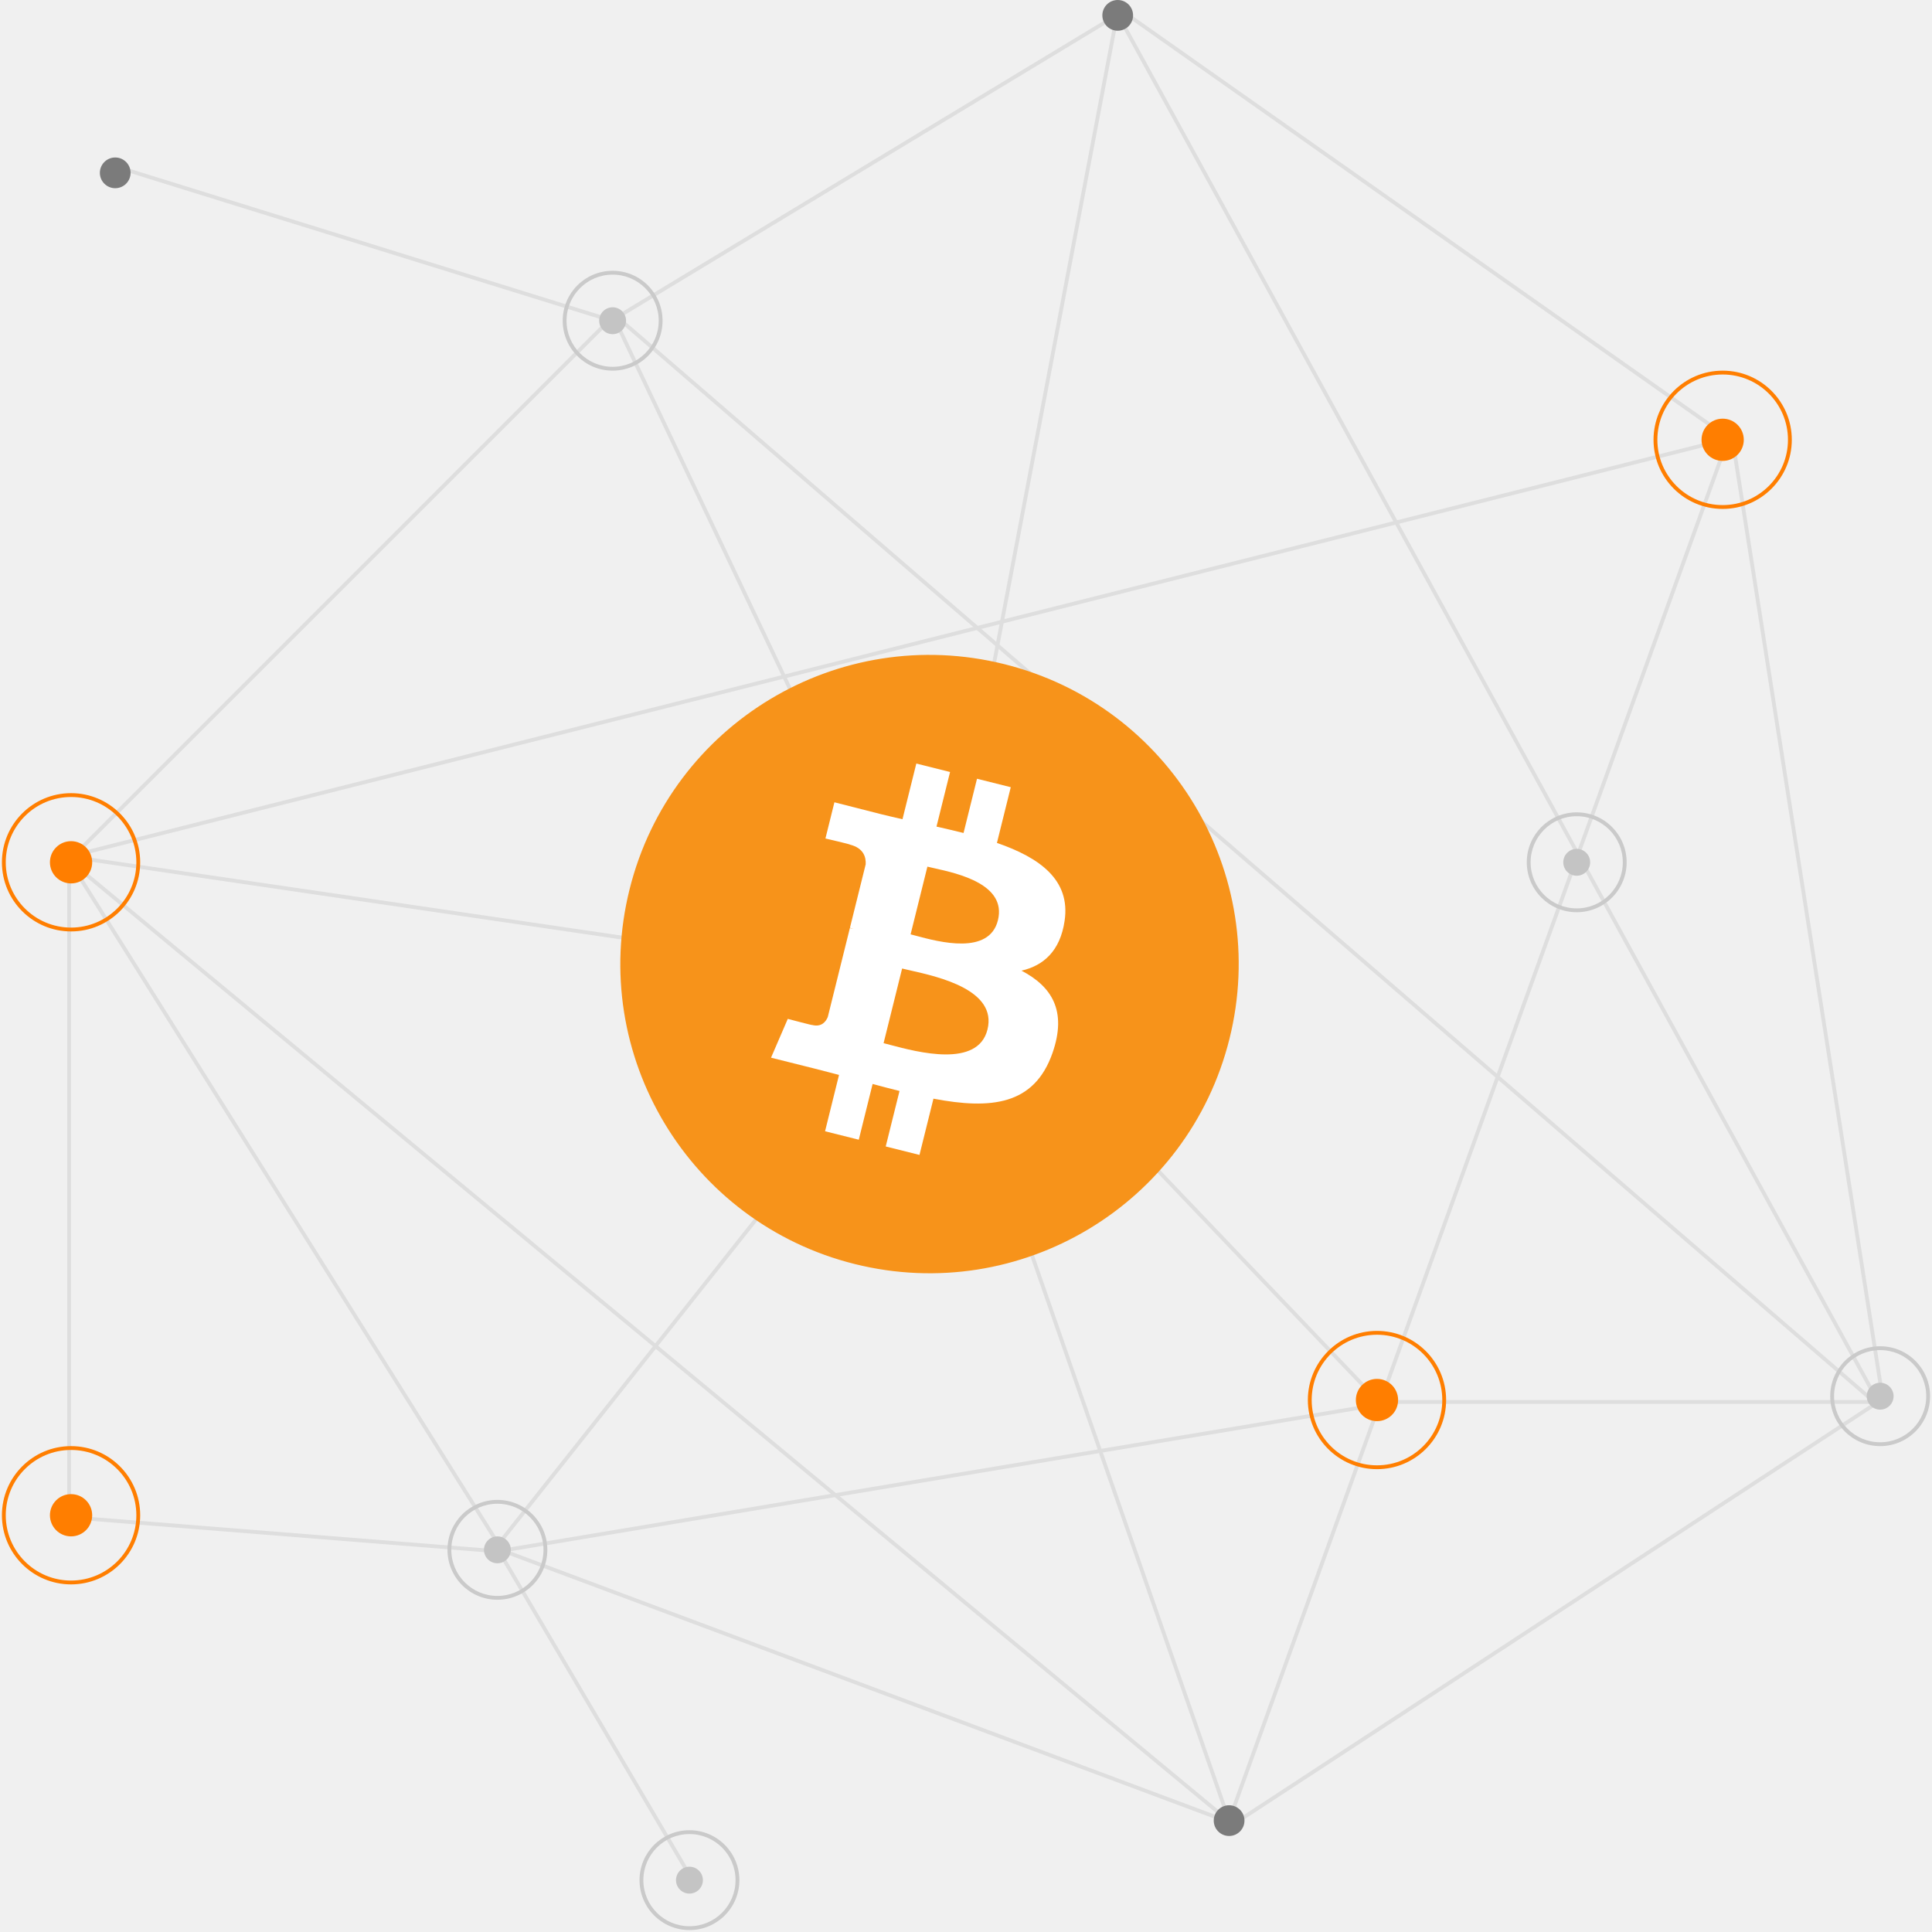
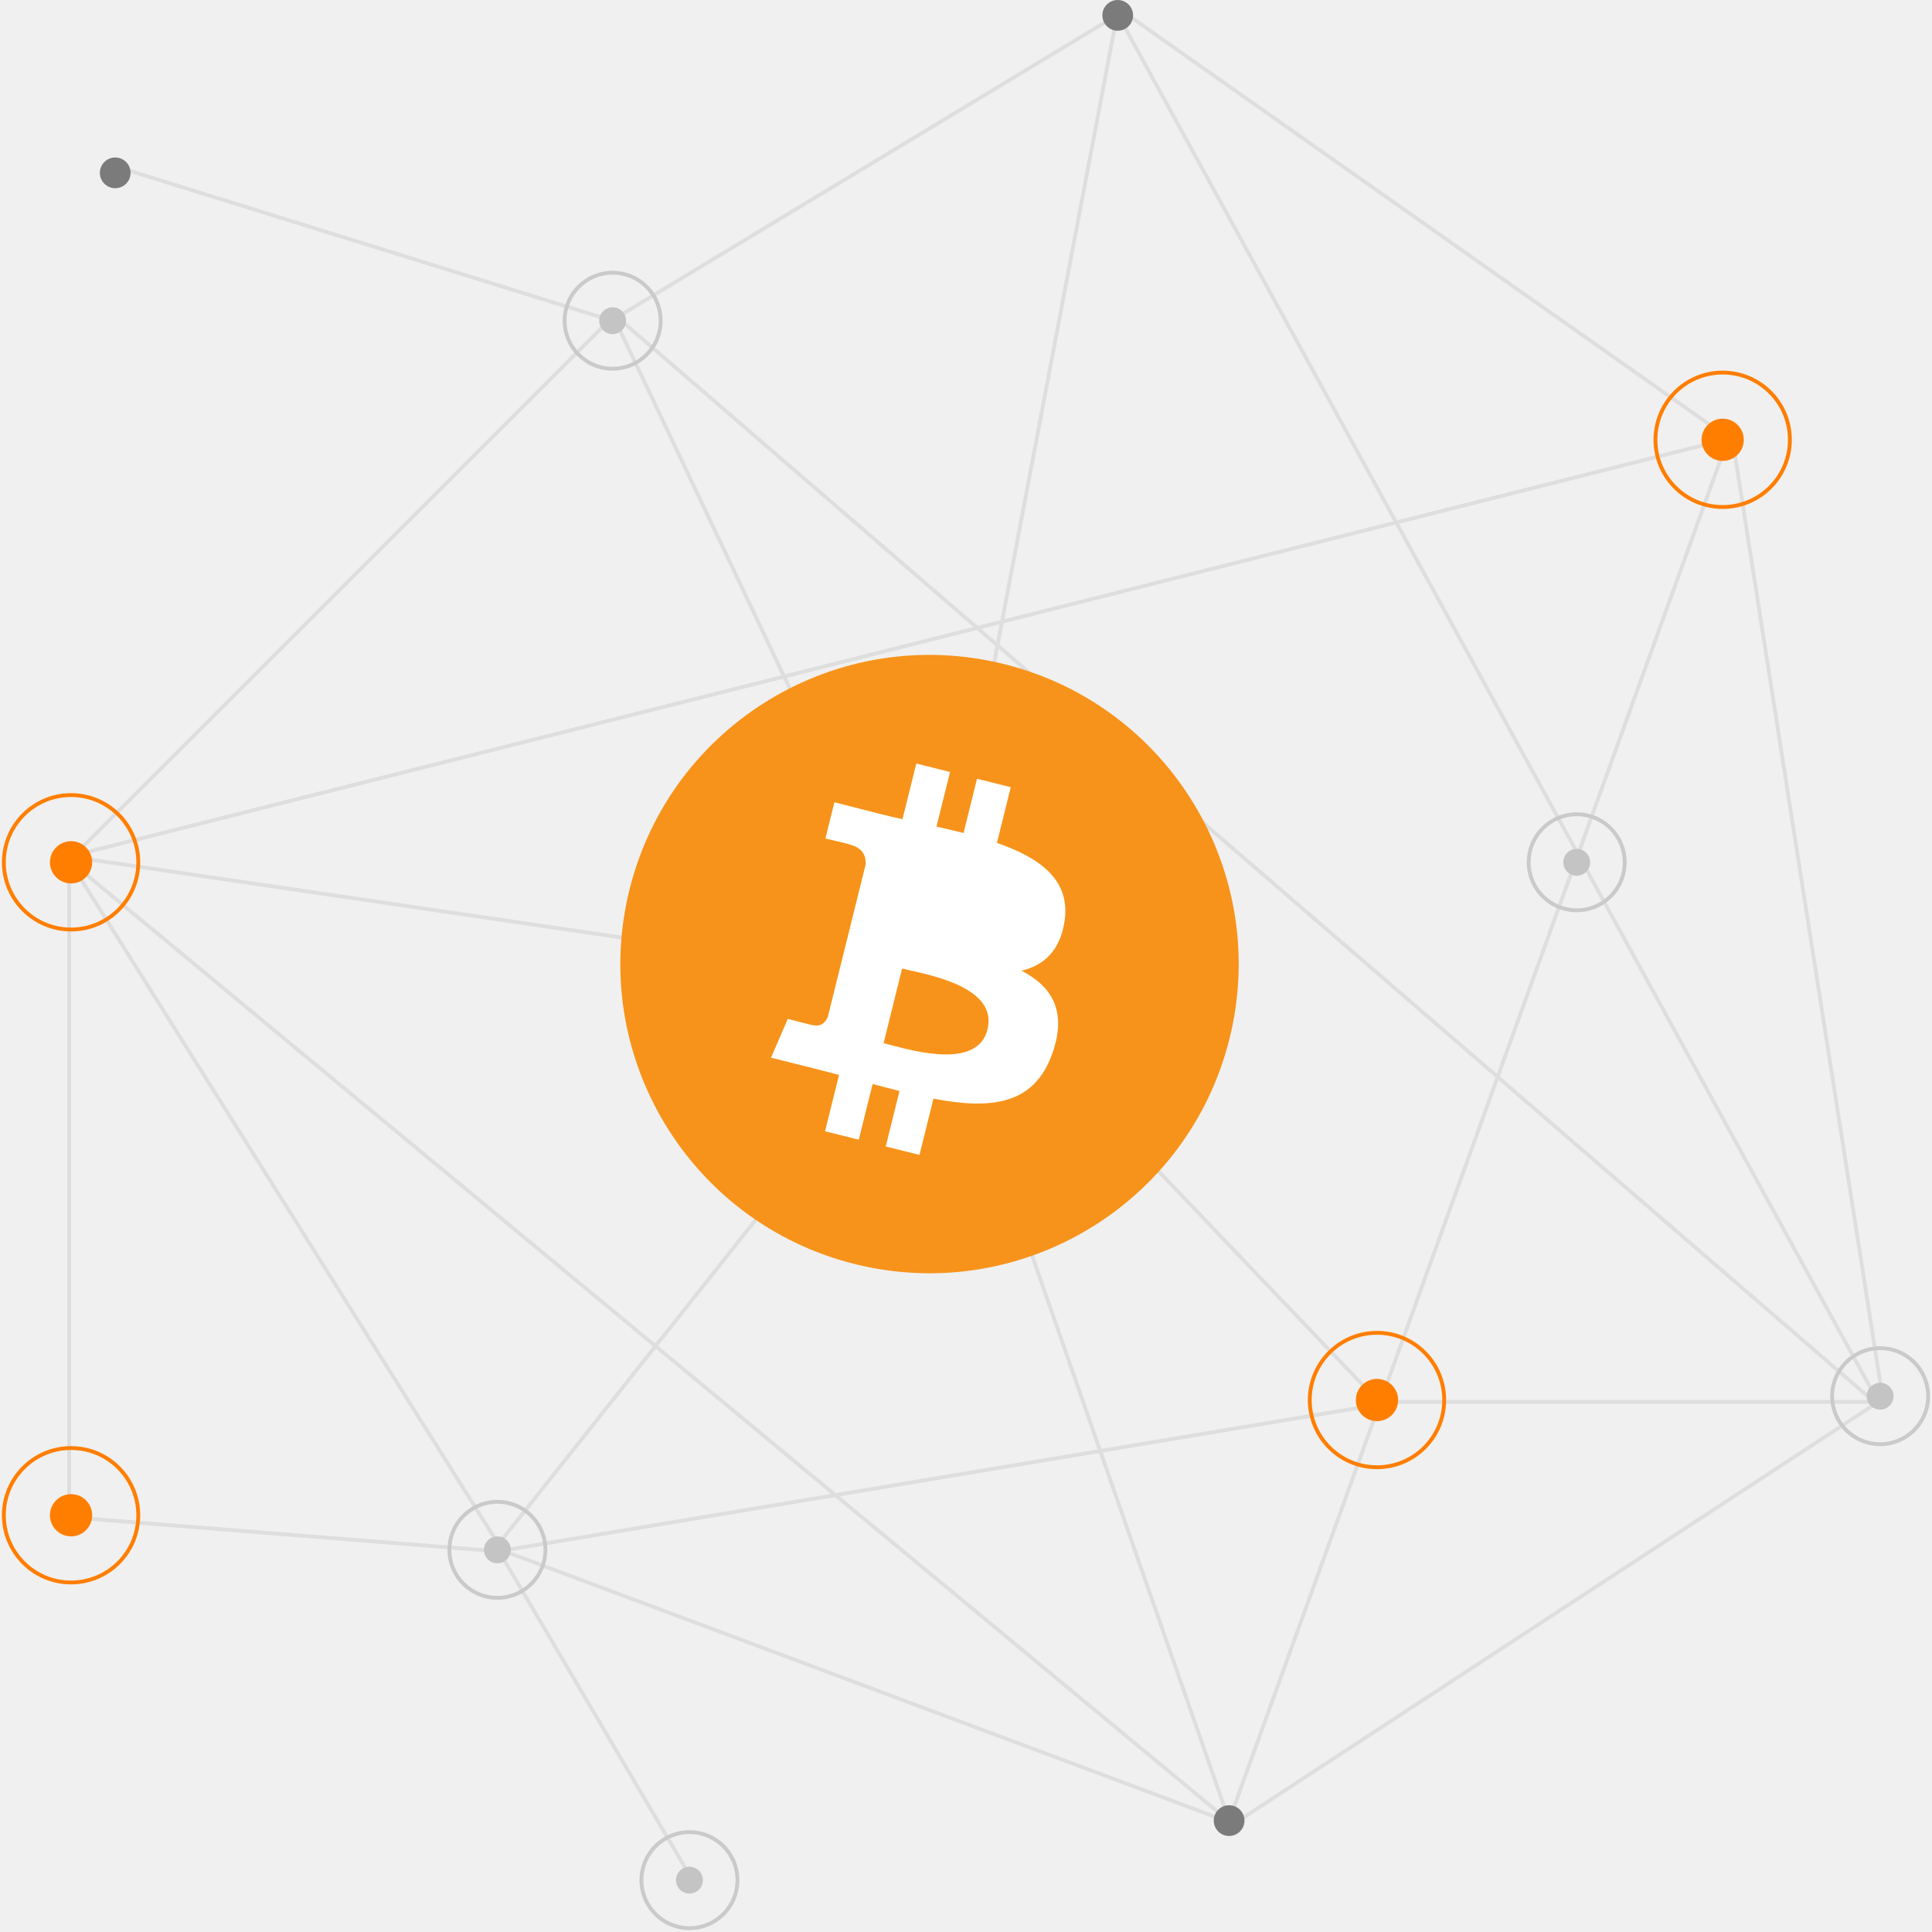
<svg xmlns="http://www.w3.org/2000/svg" xmlns:xlink="http://www.w3.org/1999/xlink" width="503" height="503" viewBox="0 0 503 503" version="1.1">
  <g id="Canvas" transform="translate(-5679 -1346)">
    <g id="Ver 3 get strated illustration">
      <g id="Ver 3 get strated illustration">
        <g id="Group 8" opacity="0.2">
          <g id="Path 5">
            <use xlink:href="#path0_stroke" transform="translate(5697 1349)" fill="#979797" />
          </g>
          <g id="Path 6">
            <use xlink:href="#path1_stroke" transform="translate(5923 1460)" fill="#979797" />
          </g>
          <g id="Path 8">
            <use xlink:href="#path2_stroke" transform="translate(5808 1604)" fill="#979797" />
          </g>
          <g id="Path 9">
            <use xlink:href="#path3_stroke" transform="translate(5839 1348)" fill="#979797" />
          </g>
          <g id="Path 10">
            <use xlink:href="#path4_stroke" transform="translate(5697 1570)" fill="#979797" />
          </g>
          <g id="Path 11">
            <use xlink:href="#path5_stroke" transform="translate(5697 1347)" fill="#979797" />
          </g>
          <g id="Path 12">
            <use xlink:href="#path6_stroke" transform="translate(5708 1389)" fill="#979797" />
          </g>
          <g id="Path 13">
            <use xlink:href="#path7_stroke" transform="translate(5932 1600)" fill="#979797" />
          </g>
          <g id="Path 14">
            <use xlink:href="#path8_stroke" transform="translate(5808 1711)" fill="#979797" />
          </g>
          <g id="Path 15">
            <use xlink:href="#path9_stroke" transform="translate(5809 1750)" fill="#979797" />
          </g>
        </g>
        <g id="dots">
          <g id="Oval 2">
            <use xlink:href="#path10_fill" transform="translate(5835 1426)" fill="#C4C4C4" />
          </g>
          <g id="Oval 2">
            <use xlink:href="#path11_stroke" transform="translate(5826 1417)" fill="#CACACA" />
          </g>
        </g>
        <g id="dots">
          <g id="Oval 2">
            <use xlink:href="#path10_fill" transform="translate(6165 1706)" fill="#C4C4C4" />
          </g>
          <g id="Oval 2">
            <use xlink:href="#path11_stroke" transform="translate(6156 1697)" fill="#CACACA" />
          </g>
        </g>
        <g id="dots">
          <g id="Oval 2">
            <use xlink:href="#path10_fill" transform="translate(6086 1567)" fill="#C4C4C4" />
          </g>
          <g id="Oval 2">
            <use xlink:href="#path11_stroke" transform="translate(6077 1558)" fill="#CACACA" />
          </g>
        </g>
        <g id="dots">
          <g id="Oval 2">
            <use xlink:href="#path10_fill" transform="translate(5805 1746)" fill="#C4C4C4" />
          </g>
          <g id="Oval 2">
            <use xlink:href="#path11_stroke" transform="translate(5796 1737)" fill="#CACACA" />
          </g>
        </g>
        <g id="dots">
          <g id="Oval 2">
            <use xlink:href="#path10_fill" transform="translate(5855 1832)" fill="#C4C4C4" />
          </g>
          <g id="Oval 2">
            <use xlink:href="#path11_stroke" transform="translate(5846 1823)" fill="#CACACA" />
          </g>
        </g>
        <g id="dots">
          <g id="Oval 2">
            <use xlink:href="#path12_fill" transform="translate(5995 1816)" fill="#7B7B7B" />
          </g>
        </g>
        <g id="dots">
          <g id="Oval 2">
            <use xlink:href="#path12_fill" transform="translate(5705 1387)" fill="#7B7B7B" />
          </g>
        </g>
        <g id="dots">
          <g id="Oval 2">
            <use xlink:href="#path12_fill" transform="translate(5966 1346)" fill="#7B7B7B" />
          </g>
        </g>
        <g id="Group 7">
          <g id="Oval 2">
            <use xlink:href="#path13_fill" transform="translate(5692 1565)" fill="#FF7E00" />
          </g>
          <g id="Oval 2">
            <use xlink:href="#path14_stroke" transform="translate(5680 1553)" fill="#FF7E00" />
          </g>
        </g>
        <g id="Group 7">
          <g id="Oval 2">
            <use xlink:href="#path13_fill" transform="translate(5692 1735)" fill="#FF7E00" />
          </g>
          <g id="Oval 2">
            <use xlink:href="#path14_stroke" transform="translate(5680 1723)" fill="#FF7E00" />
          </g>
        </g>
        <g id="Group 7">
          <g id="Oval 2">
            <use xlink:href="#path13_fill" transform="translate(6032 1705)" fill="#FF7E00" />
          </g>
          <g id="Oval 2">
            <use xlink:href="#path14_stroke" transform="translate(6020 1693)" fill="#FF7E00" />
          </g>
        </g>
        <g id="Group 7">
          <g id="Oval 2">
            <use xlink:href="#path13_fill" transform="translate(6122 1455)" fill="#FF7E00" />
          </g>
          <g id="Oval 2">
            <use xlink:href="#path14_stroke" transform="translate(6110 1443)" fill="#FF7E00" />
          </g>
        </g>
        <g id="Group 6">
          <g id="path3094">
            <use xlink:href="#path15_fill" transform="translate(5841 1517)" fill="#F7931A" />
            <use xlink:href="#path16_stroke" transform="translate(5841 1517)" fill="#F7931A" />
          </g>
          <g id="path3096">
            <use xlink:href="#path17_fill" transform="translate(5879.74 1544.79)" fill="#FFFFFF" />
          </g>
        </g>
      </g>
    </g>
  </g>
  <defs>
    <path id="path0_stroke" d="M 433 111L 433.494 110.923L 433.409 110.381L 432.878 110.515L 433 111ZM 0 220L -0.122 219.515L -0.073 220.495L 0 220ZM 225 253L 224.927 253.495L 225.402 253.564L 225.491 253.093L 225 253ZM 472.494 359.923L 433.494 110.923L 432.506 111.077L 471.506 360.077L 472.494 359.923ZM 432.878 110.515L -0.122 219.515L 0.122 220.485L 433.122 111.485L 432.878 110.515ZM -0.073 220.495L 224.927 253.495L 225.073 252.505L 0.073 219.505L -0.073 220.495ZM 225.491 253.093L 273.491 0.093L 272.509 -0.093L 224.509 252.907L 225.491 253.093Z" />
    <path id="path1_stroke" d="M 76 360L 75.528 360.165L 75.992 361.495L 76.47 360.17L 76 360ZM -0.472 142.165L 75.528 360.165L 76.472 359.835L 0.472 141.835L -0.472 142.165ZM 76.47 360.17L 206.47 0.17L 205.53 -0.17L 75.53 359.83L 76.47 360.17Z" />
    <path id="path2_stroke" d="M 0 145L -0.392 144.689L -0.819 145.228L -0.175 145.468L 0 145ZM 114.608 -0.311L -0.392 144.689L 0.392 145.311L 115.392 0.311L 114.608 -0.311ZM -0.175 145.468L 189.825 216.468L 190.175 215.532L 0.175 144.532L -0.175 145.468Z" />
    <path id="path3_stroke" d="M 0 81L -0.259 80.572L -0.645 80.806L -0.452 81.214L 0 81ZM 82.452 253.786L 0.452 80.786L -0.452 81.214L 81.548 254.214L 82.452 253.786ZM 0.259 81.428L 134.259 0.428L 133.741 -0.428L -0.259 80.572L 0.259 81.428Z" />
    <path id="path4_stroke" d="M 113 180L 112.96 180.498L 113.953 180.577L 113.423 179.734L 113 180ZM 0 171L -0.5 171L -0.5 171.462L -0.04 171.498L 0 171ZM 0 0L 0.423 -0.266L -0.5 -1.737L -0.5 0L 0 0ZM 113.04 179.502L 0.04 170.502L -0.04 171.498L 112.96 180.498L 113.04 179.502ZM 0.5 171L 0.5 0L -0.5 0L -0.5 171L 0.5 171ZM -0.423 0.266L 112.577 180.266L 113.423 179.734L 0.423 -0.266L -0.423 0.266Z" />
    <path id="path5_stroke" d="M 271.5 0L 271.788 -0.409L 271.062 0.24L 271.5 0ZM 471 364L 471.274 364.418L 471.661 364.165L 471.438 363.76L 471 364ZM 303 474L 302.681 474.385L 302.965 474.62L 303.274 474.418L 303 474ZM 0 223L -0.354 222.646L -0.742 223.035L -0.319 223.385L 0 223ZM 142 81L 142.327 80.621L 141.975 80.318L 141.646 80.646L 142 81ZM 432.288 112.591L 271.788 -0.409L 271.212 0.409L 431.712 113.409L 432.288 112.591ZM 271.062 0.24L 470.562 364.24L 471.438 363.76L 271.938 -0.24L 271.062 0.24ZM 470.726 363.582L 302.726 473.582L 303.274 474.418L 471.274 364.418L 470.726 363.582ZM 303.319 473.615L 0.319 222.615L -0.319 223.385L 302.681 474.385L 303.319 473.615ZM 0.354 223.354L 142.354 81.354L 141.646 80.646L -0.354 222.646L 0.354 223.354ZM 141.673 81.379L 469.673 364.379L 470.327 363.621L 142.327 80.621L 141.673 81.379Z" />
    <path id="path6_stroke" d="M 132.148 40.523L 0.148 -0.477L -0.148 0.477L 131.852 41.477L 132.148 40.523Z" />
    <path id="path7_stroke" d="M 106 111L 105.638 111.345L 105.786 111.5L 106 111.5L 106 111ZM 238 110.5L 106 110.5L 106 111.5L 238 111.5L 238 110.5ZM 106.362 110.655L 0.362 -0.345L -0.362 0.345L 105.638 111.345L 106.362 110.655Z" />
    <path id="path8_stroke" d="M 0.082 39.493L 234.082 0.493L 233.918 -0.493L -0.082 38.507L 0.082 39.493Z" />
    <path id="path9_stroke" d="M -0.431 0.254L 49.569 85.254L 50.431 84.746L 0.431 -0.254L -0.431 0.254Z" />
-     <path id="path10_fill" fill-rule="evenodd" d="M 3.5 7C 5.433 7 7 5.433 7 3.5C 7 1.567 5.433 0 3.5 0C 1.567 0 0 1.567 0 3.5C 0 5.433 1.567 7 3.5 7Z" />
+     <path id="path10_fill" fillRule="evenodd" d="M 3.5 7C 5.433 7 7 5.433 7 3.5C 7 1.567 5.433 0 3.5 0C 1.567 0 0 1.567 0 3.5C 0 5.433 1.567 7 3.5 7Z" />
    <path id="path11_stroke" d="M 12.5 25.5C 19.68 25.5 25.5 19.68 25.5 12.5L 24.5 12.5C 24.5 19.127 19.127 24.5 12.5 24.5L 12.5 25.5ZM 25.5 12.5C 25.5 5.32 19.68 -0.5 12.5 -0.5L 12.5 0.5C 19.127 0.5 24.5 5.873 24.5 12.5L 25.5 12.5ZM 12.5 -0.5C 5.32 -0.5 -0.5 5.32 -0.5 12.5L 0.5 12.5C 0.5 5.873 5.873 0.5 12.5 0.5L 12.5 -0.5ZM -0.5 12.5C -0.5 19.68 5.32 25.5 12.5 25.5L 12.5 24.5C 5.873 24.5 0.5 19.127 0.5 12.5L -0.5 12.5Z" />
-     <path id="path12_fill" fill-rule="evenodd" d="M 4 8C 6.209 8 8 6.209 8 4C 8 1.791 6.209 0 4 0C 1.791 0 0 1.791 0 4C 0 6.209 1.791 8 4 8Z" />
-     <path id="path13_fill" fill-rule="evenodd" d="M 5.5 11C 8.538 11 11 8.538 11 5.5C 11 2.462 8.538 0 5.5 0C 2.462 0 0 2.462 0 5.5C 0 8.538 2.462 11 5.5 11Z" />
+     <path id="path12_fill" fillRule="evenodd" d="M 4 8C 6.209 8 8 6.209 8 4C 8 1.791 6.209 0 4 0C 1.791 0 0 1.791 0 4C 0 6.209 1.791 8 4 8Z" />
+     <path id="path13_fill" fillRule="evenodd" d="M 5.5 11C 8.538 11 11 8.538 11 5.5C 11 2.462 8.538 0 5.5 0C 2.462 0 0 2.462 0 5.5C 0 8.538 2.462 11 5.5 11Z" />
    <path id="path14_stroke" d="M 17.5 35.5C 27.441 35.5 35.5 27.441 35.5 17.5L 34.5 17.5C 34.5 26.889 26.889 34.5 17.5 34.5L 17.5 35.5ZM 35.5 17.5C 35.5 7.559 27.441 -0.5 17.5 -0.5L 17.5 0.5C 26.889 0.5 34.5 8.111 34.5 17.5L 35.5 17.5ZM 17.5 -0.5C 7.559 -0.5 -0.5 7.559 -0.5 17.5L 0.5 17.5C 0.5 8.111 8.111 0.5 17.5 0.5L 17.5 -0.5ZM -0.5 17.5C -0.5 27.441 7.559 35.5 17.5 35.5L 17.5 34.5C 8.111 34.5 0.5 26.889 0.5 17.5L -0.5 17.5Z" />
    <path id="path15_fill" d="M 157.605 99.353C 146.919 142.21 103.507 168.292 60.64 157.605C 17.791 146.92 -8.295 103.51 2.396 60.656C 13.078 17.794 56.49 -8.291 99.344 2.394C 142.209 13.079 168.292 56.493 157.605 99.353Z" />
    <path id="path16_stroke" d="M 157.605 99.353L 158.091 99.474L 158.091 99.474L 157.605 99.353ZM 60.64 157.605L 60.519 158.09L 60.519 158.09L 60.64 157.605ZM 2.396 60.656L 2.882 60.777L 2.882 60.777L 2.396 60.656ZM 99.344 2.394L 99.223 2.879L 99.223 2.879L 99.344 2.394ZM 157.12 99.232C 146.501 141.821 103.36 167.74 60.761 157.12L 60.519 158.09C 103.654 168.844 147.338 142.599 158.091 99.474L 157.12 99.232ZM 60.761 157.12C 18.179 146.502 -7.743 103.363 2.882 60.777L 1.911 60.535C -8.847 103.657 17.402 147.338 60.519 158.09L 60.761 157.12ZM 2.882 60.777C 13.496 18.183 56.637 -7.739 99.223 2.879L 99.465 1.909C 56.343 -8.843 12.659 17.405 1.911 60.535L 2.882 60.777ZM 99.223 2.879C 141.82 13.497 167.74 56.64 157.12 99.232L 158.091 99.474C 168.844 56.346 142.598 12.661 99.465 1.909L 99.223 2.879Z" />
-     <path id="path17_fill" fill-rule="evenodd" d="M 58.814 20.662L 62.414 6.158L 53.625 3.958L 50.121 18.079C 47.81 17.501 45.437 16.955 43.079 16.415L 46.609 2.2L 37.825 0L 34.223 14.498C 32.31 14.061 30.433 13.629 28.611 13.174L 16.501 10.088L 14.163 19.517C 14.163 19.517 20.684 21.019 20.546 21.112C 24.105 22.004 24.748 24.37 24.641 26.246L 20.541 42.769C 20.786 42.832 21.104 42.922 21.455 43.063L 21.164 42.99C 20.958 42.938 20.744 42.885 20.526 42.832L 14.779 65.978C 14.343 67.064 13.239 68.693 10.751 68.075C 10.839 68.203 4.363 66.473 4.363 66.473L 0 76.579L 11.437 79.443C 12.697 79.76 13.942 80.086 15.174 80.409L 15.233 80.424C 16.061 80.641 16.885 80.857 17.702 81.067L 14.065 95.737L 22.844 97.937L 26.446 83.423C 28.844 84.077 31.172 84.68 33.45 85.249L 29.86 99.695L 38.649 101.895L 42.286 87.253C 57.272 90.102 68.541 88.953 73.285 75.337C 77.107 64.374 73.095 58.05 65.21 53.926C 70.952 52.596 75.277 48.801 76.431 40.964C 78.026 30.257 69.911 24.501 58.814 20.662ZM 29.302 72.8L 34.128 53.365C 34.72 53.514 35.443 53.677 36.26 53.861L 36.287 53.867C 43.704 55.539 58.904 58.965 56.351 69.249C 53.859 79.307 38.186 75.149 31.015 73.246C 30.37 73.075 29.794 72.922 29.302 72.8ZM 40.711 26.842L 36.336 44.469C 36.749 44.572 37.234 44.702 37.778 44.848C 43.757 46.451 56.798 49.947 59.07 40.805C 61.39 31.454 48.714 28.636 42.524 27.259C 41.827 27.104 41.213 26.968 40.711 26.842Z" />
+     <path id="path17_fill" fillRule="evenodd" d="M 58.814 20.662L 62.414 6.158L 53.625 3.958L 50.121 18.079C 47.81 17.501 45.437 16.955 43.079 16.415L 46.609 2.2L 37.825 0L 34.223 14.498C 32.31 14.061 30.433 13.629 28.611 13.174L 16.501 10.088L 14.163 19.517C 14.163 19.517 20.684 21.019 20.546 21.112C 24.105 22.004 24.748 24.37 24.641 26.246L 20.541 42.769C 20.786 42.832 21.104 42.922 21.455 43.063L 21.164 42.99C 20.958 42.938 20.744 42.885 20.526 42.832L 14.779 65.978C 14.343 67.064 13.239 68.693 10.751 68.075C 10.839 68.203 4.363 66.473 4.363 66.473L 0 76.579L 11.437 79.443C 12.697 79.76 13.942 80.086 15.174 80.409L 15.233 80.424C 16.061 80.641 16.885 80.857 17.702 81.067L 14.065 95.737L 22.844 97.937L 26.446 83.423C 28.844 84.077 31.172 84.68 33.45 85.249L 29.86 99.695L 38.649 101.895L 42.286 87.253C 57.272 90.102 68.541 88.953 73.285 75.337C 77.107 64.374 73.095 58.05 65.21 53.926C 70.952 52.596 75.277 48.801 76.431 40.964C 78.026 30.257 69.911 24.501 58.814 20.662ZM 29.302 72.8L 34.128 53.365C 34.72 53.514 35.443 53.677 36.26 53.861L 36.287 53.867C 43.704 55.539 58.904 58.965 56.351 69.249C 53.859 79.307 38.186 75.149 31.015 73.246C 30.37 73.075 29.794 72.922 29.302 72.8ZM 40.711 26.842L 36.336 44.469C 36.749 44.572 37.234 44.702 37.778 44.848C 43.757 46.451 56.798 49.947 59.07 40.805C 61.39 31.454 48.714 28.636 42.524 27.259C 41.827 27.104 41.213 26.968 40.711 26.842Z" />
  </defs>
</svg>
